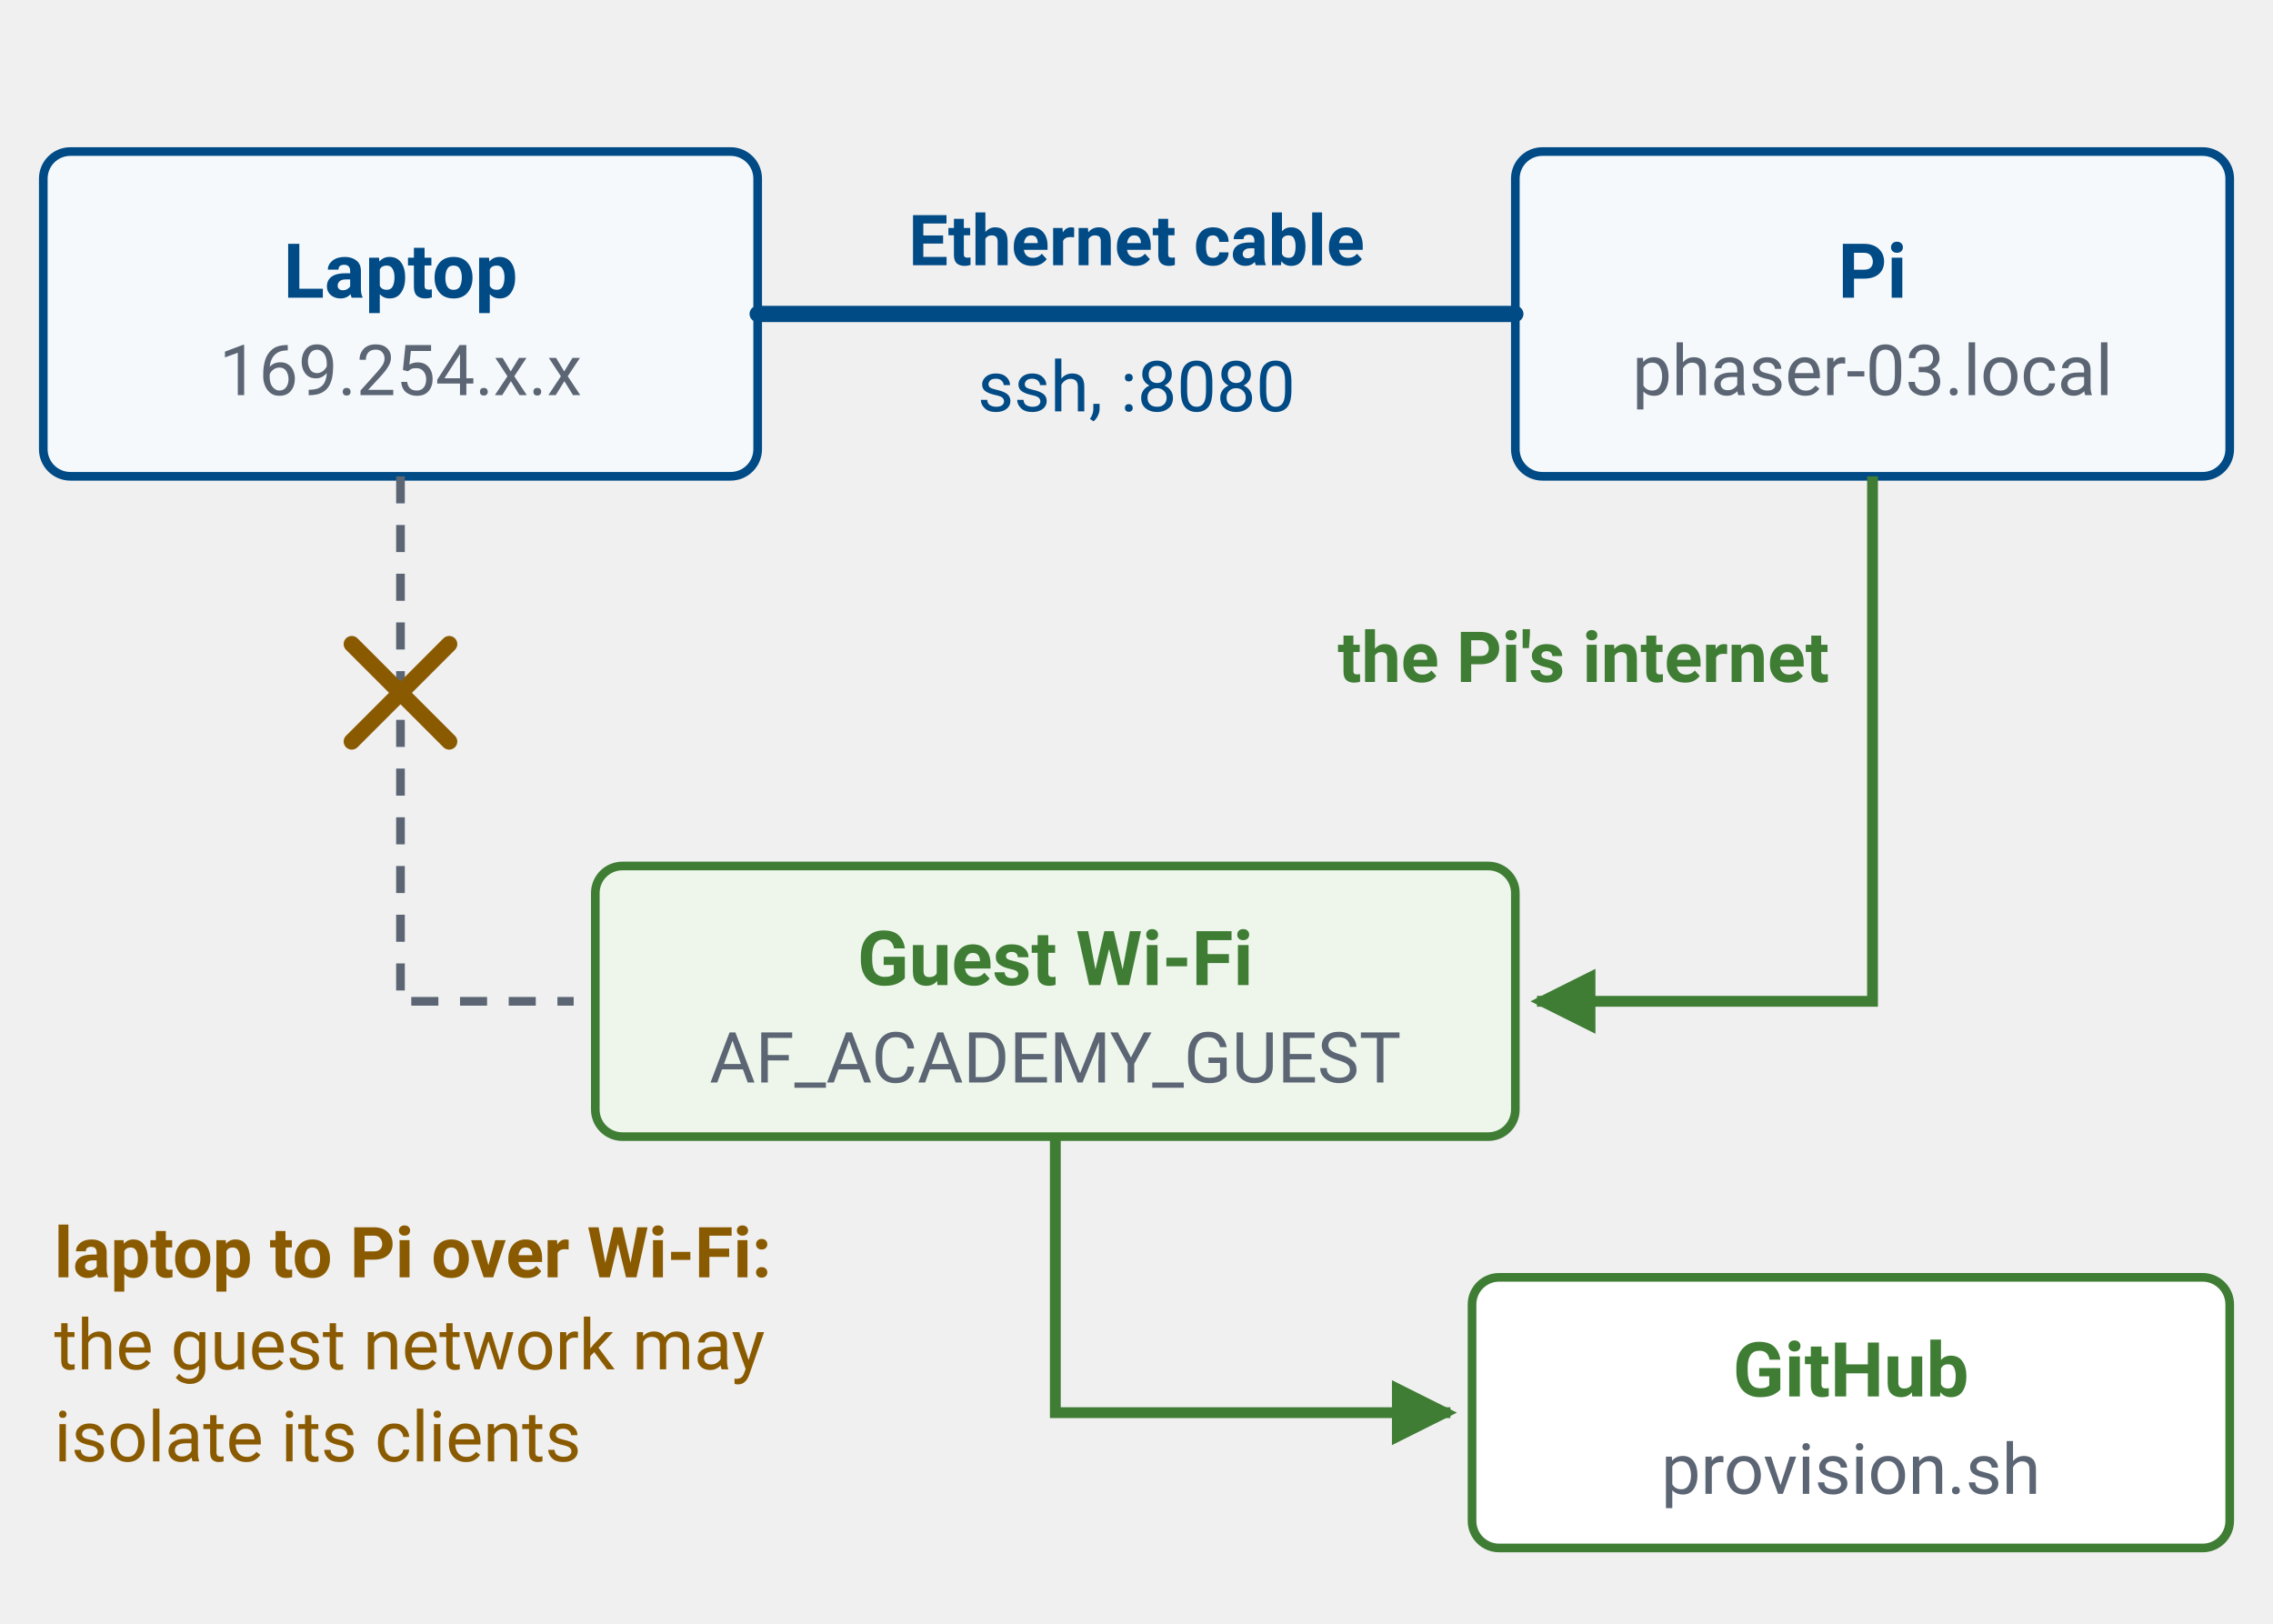
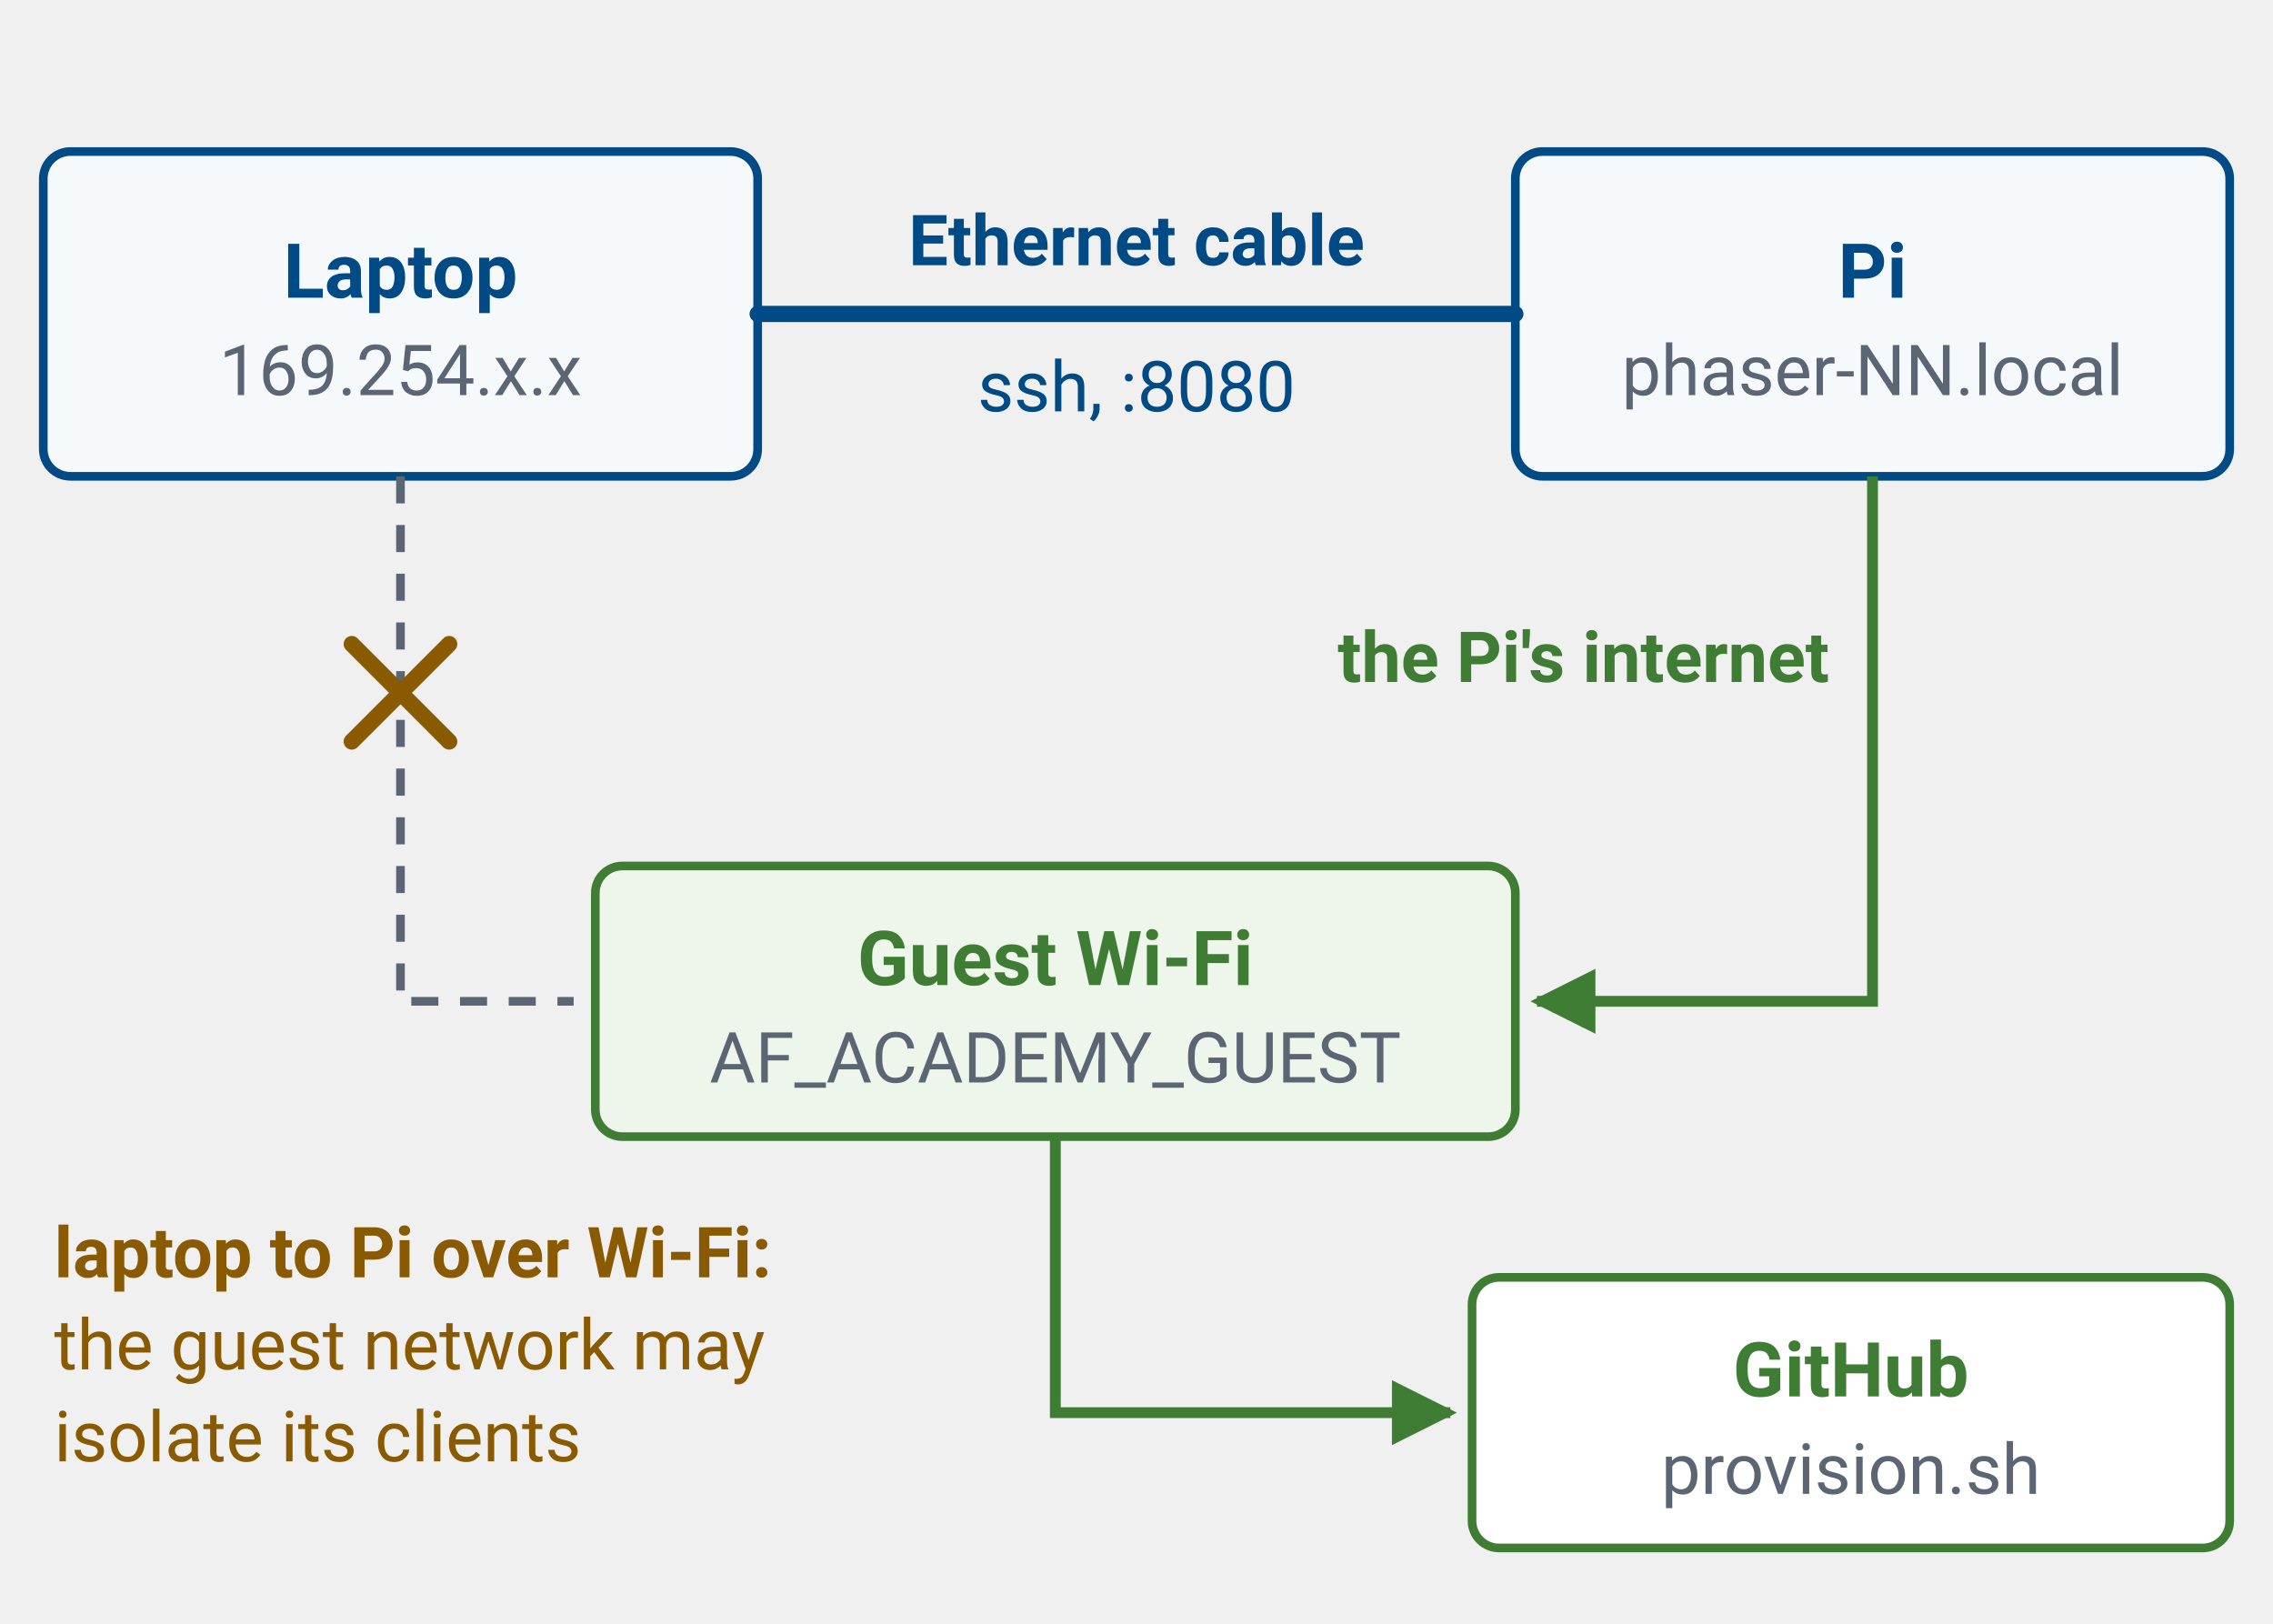
- <svg xmlns="http://www.w3.org/2000/svg" viewBox="0 0 420 300" width="560" height="400" role="img" aria-label="Part A network. The laptop and the Pi, named phaser-03.local, each give themselves an address on the Ethernet cable, which carries ssh and the browser interface on port 8080. The Pi joins the AF_ACADEMY_GUEST Wi-Fi and reaches GitHub through it to run provision.sh. A path from the laptop through the access point to the Pi is crossed out: the guest network can isolate its clients from each other.">
+ <svg xmlns="http://www.w3.org/2000/svg" viewBox="0 0 420 300" width="560" height="400" role="img" aria-label="Part A network. The laptop and the Pi, named phaser-NN.local, each give themselves an address on the Ethernet cable, which carries ssh and the browser interface on port 8080. The Pi joins the AF_ACADEMY_GUEST Wi-Fi and reaches GitHub through it to run provision.sh. A path from the laptop through the access point to the Pi is crossed out: the guest network can isolate its clients from each other.">
  <defs>
    <marker id="paN" viewBox="0 0 10 10" refX="9" refY="5" markerWidth="6" markerHeight="6" orient="auto-start-reverse">
      <path d="M 0 0 L 10 5 L 0 10 z" fill="#004a85" />
    </marker>
    <marker id="paG" viewBox="0 0 10 10" refX="9" refY="5" markerWidth="6" markerHeight="6" orient="auto-start-reverse">
      <path d="M 0 0 L 10 5 L 0 10 z" fill="#3f7d34" />
    </marker>
  </defs>
  <rect x="8.0" y="28.0" width="132.0" height="60.0" rx="5" fill="#f5f9fc" stroke="#004a85" stroke-width="1.6" />
  <text x="74.0" y="55.0" font-family="'Source Sans Pro', 'Segoe UI', Roboto, Helvetica, Arial, sans-serif" font-size="14" fill="#004a85" text-anchor="middle" font-weight="700">Laptop</text>
  <text x="74.0" y="73.0" font-family="'Source Sans Pro', 'Segoe UI', Roboto, Helvetica, Arial, sans-serif" font-size="13" fill="#5b6573" text-anchor="middle" font-weight="400">169.254.x.x</text>
  <rect x="280.0" y="28.0" width="132.0" height="60.0" rx="5" fill="#f5f9fc" stroke="#004a85" stroke-width="1.6" />
  <text x="346.0" y="55.0" font-family="'Source Sans Pro', 'Segoe UI', Roboto, Helvetica, Arial, sans-serif" font-size="14" fill="#004a85" text-anchor="middle" font-weight="700">Pi</text>
-   <text x="346.0" y="73.0" font-family="'Source Sans Pro', 'Segoe UI', Roboto, Helvetica, Arial, sans-serif" font-size="13" fill="#5b6573" text-anchor="middle" font-weight="400">phaser-03.local</text>
+   <text x="346.0" y="73.0" font-family="'Source Sans Pro', 'Segoe UI', Roboto, Helvetica, Arial, sans-serif" font-size="13" fill="#5b6573" text-anchor="middle" font-weight="400">phaser-NN.local</text>
  <line x1="140.0" y1="58.0" x2="280.0" y2="58.0" stroke="#004a85" stroke-width="3.0" stroke-linecap="round" />
  <text x="210.0" y="49.0" font-family="'Source Sans Pro', 'Segoe UI', Roboto, Helvetica, Arial, sans-serif" font-size="13" fill="#004a85" text-anchor="middle" font-weight="700">Ethernet cable</text>
  <text x="210.0" y="76.0" font-family="'Source Sans Pro', 'Segoe UI', Roboto, Helvetica, Arial, sans-serif" font-size="13" fill="#004a85" text-anchor="middle" font-weight="400">ssh, :8080</text>
  <rect x="110.0" y="160.0" width="170.0" height="50.0" rx="5" fill="#eef6ec" stroke="#3f7d34" stroke-width="1.6" />
  <text x="195.0" y="182.0" font-family="'Source Sans Pro', 'Segoe UI', Roboto, Helvetica, Arial, sans-serif" font-size="14" fill="#3f7d34" text-anchor="middle" font-weight="700">Guest Wi-Fi</text>
  <text x="195.0" y="200.0" font-family="'Source Sans Pro', 'Segoe UI', Roboto, Helvetica, Arial, sans-serif" font-size="13" fill="#5b6573" text-anchor="middle" font-weight="400">AF_ACADEMY_GUEST</text>
  <rect x="272.0" y="236.0" width="140.0" height="50.0" rx="5" fill="#ffffff" stroke="#3f7d34" stroke-width="1.6" />
  <text x="342.0" y="258.0" font-family="'Source Sans Pro', 'Segoe UI', Roboto, Helvetica, Arial, sans-serif" font-size="14" fill="#3f7d34" text-anchor="middle" font-weight="700">GitHub</text>
  <text x="342.0" y="276.0" font-family="'Source Sans Pro', 'Segoe UI', Roboto, Helvetica, Arial, sans-serif" font-size="13" fill="#5b6573" text-anchor="middle" font-weight="400">provision.sh</text>
  <path d="M 346 88 V 185 H 284" fill="none" stroke="#3f7d34" stroke-width="2" marker-end="url(#paG)" />
  <path d="M 195 210 V 261 H 268" fill="none" stroke="#3f7d34" stroke-width="2" marker-end="url(#paG)" />
  <text x="338.0" y="126.0" font-family="'Source Sans Pro', 'Segoe UI', Roboto, Helvetica, Arial, sans-serif" font-size="13" fill="#3f7d34" text-anchor="end" font-weight="600">the Pi's internet</text>
  <path d="M 74 88 V 185 H 106" fill="none" stroke="#5b6573" stroke-width="1.6" stroke-dasharray="5 4" />
  <line x1="65.0" y1="119.0" x2="83.0" y2="137.0" stroke="#8a5a00" stroke-width="3.0" stroke-linecap="round" />
  <line x1="65.0" y1="137.0" x2="83.0" y2="119.0" stroke="#8a5a00" stroke-width="3.0" stroke-linecap="round" />
  <text x="10.0" y="236.0" font-family="'Source Sans Pro', 'Segoe UI', Roboto, Helvetica, Arial, sans-serif" font-size="13" fill="#8a5a00" text-anchor="start" font-weight="600">laptop to Pi over Wi-Fi:</text>
  <text x="10.0" y="253.0" font-family="'Source Sans Pro', 'Segoe UI', Roboto, Helvetica, Arial, sans-serif" font-size="13" fill="#8a5a00" text-anchor="start" font-weight="400">the guest network may</text>
  <text x="10.0" y="270.0" font-family="'Source Sans Pro', 'Segoe UI', Roboto, Helvetica, Arial, sans-serif" font-size="13" fill="#8a5a00" text-anchor="start" font-weight="400">isolate its clients</text>
</svg>
